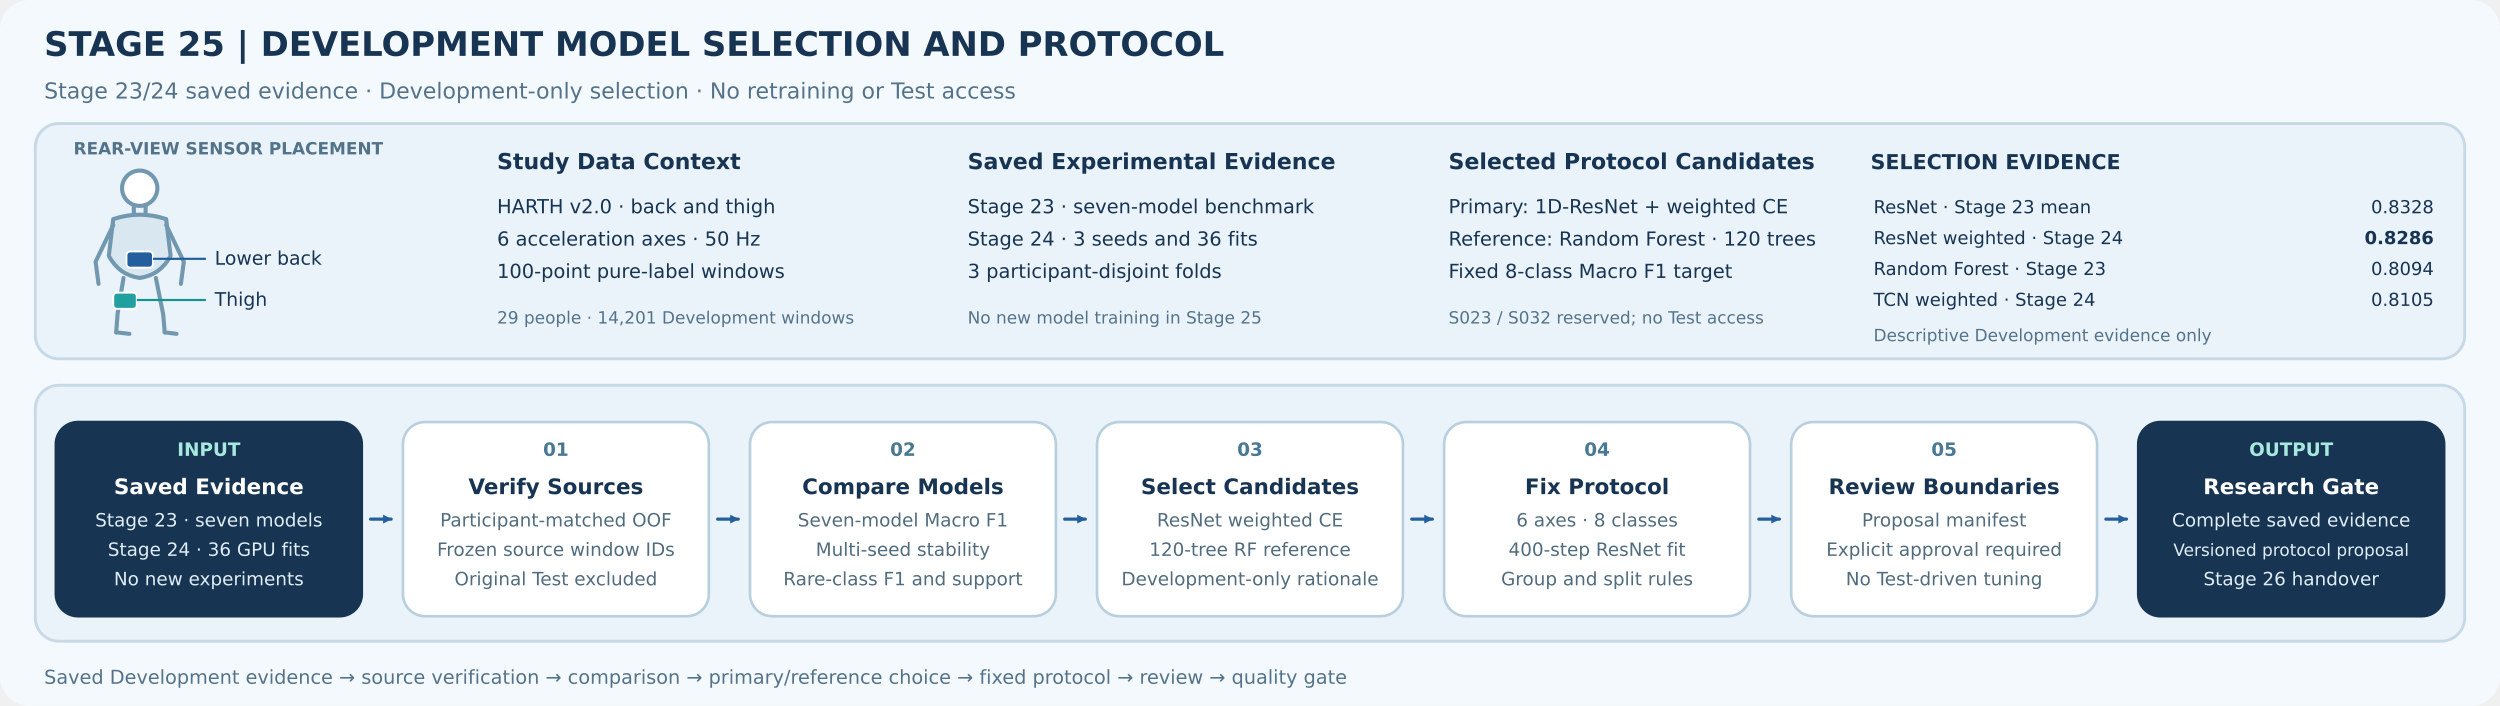
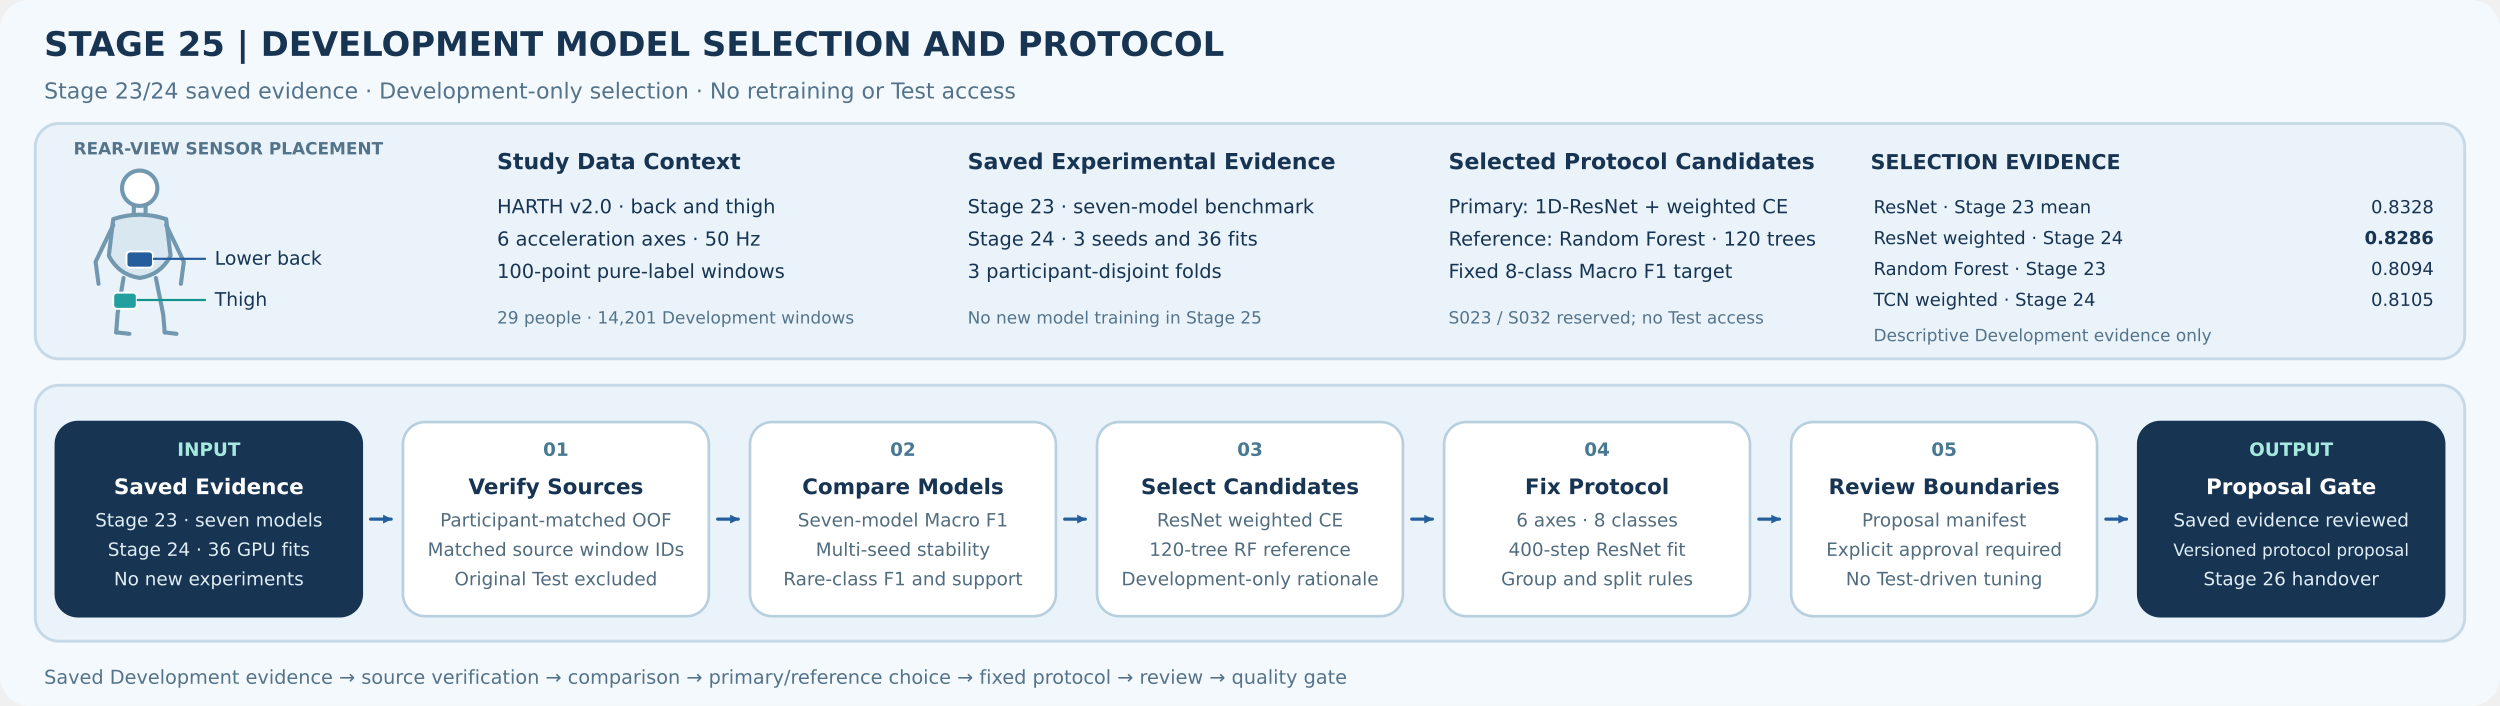
<svg xmlns="http://www.w3.org/2000/svg" width="1700" height="480" viewBox="0 0 1700 480" role="img" aria-labelledby="title desc">
  <defs>
    <marker id="small-arrow" markerUnits="userSpaceOnUse" markerWidth="6" markerHeight="6" refX="5.5" refY="3" orient="auto">
      <path d="M0 0 L6 3 L0 6 Z" fill="#245E9D" />
    </marker>
  </defs>
  <rect width="1700" height="480" rx="20" fill="#F4F9FD" />
  <g font-family="DejaVu Sans, Arial, sans-serif">
    <text x="30" y="38" font-size="23" font-weight="700" fill="#173453">STAGE 25 | DEVELOPMENT MODEL SELECTION AND PROTOCOL</text>
    <text x="30" y="67" font-size="15" fill="#54738A">Stage 23/24 saved evidence · Development-only selection · No retraining or Test access</text>
    <rect x="24" y="84" width="1652" height="160" rx="16" fill="#EAF3FA" stroke="#C7D9E6" stroke-width="2" />
    <rect x="24" y="262" width="1652" height="174" rx="16" fill="#EAF3FA" stroke="#C7D9E6" stroke-width="2" />
    <g aria-label="Rear-view two-sensor placement, completely within context panel">
      <text x="50" y="105" font-size="11.5" font-weight="700" fill="#53738A">REAR-VIEW SENSOR PLACEMENT</text>
      <g stroke="#7298B0" stroke-width="2.8" stroke-linecap="round" stroke-linejoin="round">
        <circle cx="95" cy="128" r="12" fill="#FFFFFF" />
        <path d="M91 140 L91 147 M99 140 L99 147" fill="none" />
        <path d="M77 149 Q95 143 113 149 L116 174 Q109 187 95 189 Q81 187 74 174 Z" fill="#D9E7F1" />
        <path d="M77 153 L65 178 L67 193 M113 153 L125 178 L123 193" fill="none" />
        <path d="M84 189 L80 213 L79 226 M106 189 L111 214 L112 226" fill="none" />
        <path d="M79 226 L88 227 M112 226 L120 227" fill="none" />
      </g>
      <rect x="86" y="171" width="18" height="11" rx="2.5" fill="#245E9D" stroke="#FFFFFF" stroke-width="1.3" />
      <rect x="77" y="199" width="16" height="11" rx="2.5" fill="#22A0A0" stroke="#FFFFFF" stroke-width="1.3" />
      <path d="M104 176 H140" stroke="#245E9D" stroke-width="1.5" />
      <text x="146" y="180" font-size="12.8" fill="#173453">Lower back</text>
      <path d="M93 204 H140" stroke="#15938F" stroke-width="1.5" />
      <text x="146" y="208" font-size="12.8" fill="#173453">Thigh</text>
    </g>
    <g>
      <text x="338" y="115" font-size="15" font-weight="700" fill="#173453">Study Data Context</text>
      <text x="338" y="145" font-size="13.2" fill="#173453">HARTH v2.0 · back and thigh</text>
      <text x="338" y="167" font-size="13.2" fill="#173453">6 acceleration axes · 50 Hz</text>
      <text x="338" y="189" font-size="13.2" fill="#173453">100-point pure-label windows</text>
      <text x="338" y="220" font-size="11.5" fill="#54738A">29 people · 14,201 Development windows</text>
    </g>
    <g>
      <text x="658" y="115" font-size="15" font-weight="700" fill="#173453">Saved Experimental Evidence</text>
      <text x="658" y="145" font-size="13.2" fill="#173453">Stage 23 · seven-model benchmark</text>
      <text x="658" y="167" font-size="13.2" fill="#173453">Stage 24 · 3 seeds and 36 fits</text>
      <text x="658" y="189" font-size="13.2" fill="#173453">3 participant-disjoint folds</text>
      <text x="658" y="220" font-size="11.5" fill="#54738A">No new model training in Stage 25</text>
    </g>
    <g>
      <text x="985" y="115" font-size="15" font-weight="700" fill="#173453">Selected Protocol Candidates</text>
      <text x="985" y="145" font-size="13.2" fill="#173453">Primary: 1D-ResNet + weighted CE</text>
      <text x="985" y="167" font-size="13.2" fill="#173453">Reference: Random Forest · 120 trees</text>
      <text x="985" y="189" font-size="13.2" fill="#173453">Fixed 8-class Macro F1 target</text>
      <text x="985" y="220" font-size="11.5" fill="#54738A">S023 / S032 reserved; no Test access</text>
    </g>
    <g>
      <text x="1272" y="115" font-size="14" font-weight="700" fill="#173453">SELECTION EVIDENCE</text>
      <text x="1274" y="145" font-size="12.2" fill="#173453">ResNet · Stage 23 mean</text>
      <text x="1655" y="145" font-size="12.2" fill="#173453" text-anchor="end">0.8328</text>
      <text x="1274" y="166" font-size="12.2" fill="#173453">ResNet weighted · Stage 24</text>
      <text x="1655" y="166" font-size="12.2" font-weight="700" fill="#173453" text-anchor="end">0.8286</text>
      <text x="1274" y="187" font-size="12.2" fill="#173453">Random Forest · Stage 23</text>
      <text x="1655" y="187" font-size="12.2" fill="#173453" text-anchor="end">0.8094</text>
      <text x="1274" y="208" font-size="12.2" fill="#173453">TCN weighted · Stage 24</text>
      <text x="1655" y="208" font-size="12.2" fill="#173453" text-anchor="end">0.8105</text>
      <text x="1274" y="232" font-size="11.5" fill="#54738A">Descriptive Development evidence only</text>
    </g>
    <g aria-label="Six equal left-to-right connectors">
      <path d="M252 353 H266" fill="none" stroke="#245E9D" stroke-width="2.2" stroke-linecap="round" marker-end="url(#small-arrow)" />
      <path d="M488 353 H502" fill="none" stroke="#245E9D" stroke-width="2.2" stroke-linecap="round" marker-end="url(#small-arrow)" />
      <path d="M724 353 H738" fill="none" stroke="#245E9D" stroke-width="2.2" stroke-linecap="round" marker-end="url(#small-arrow)" />
      <path d="M960 353 H974" fill="none" stroke="#245E9D" stroke-width="2.2" stroke-linecap="round" marker-end="url(#small-arrow)" />
      <path d="M1196 353 H1210" fill="none" stroke="#245E9D" stroke-width="2.2" stroke-linecap="round" marker-end="url(#small-arrow)" />
      <path d="M1432 353 H1446" fill="none" stroke="#245E9D" stroke-width="2.2" stroke-linecap="round" marker-end="url(#small-arrow)" />
    </g>
    <g aria-label="Seven model-selection and protocol steps">
      <g class="process-block">
        <rect x="38" y="287" width="208" height="132" rx="15" fill="#173453" stroke="#173453" stroke-width="1.8" />
        <text x="142" y="310" text-anchor="middle" font-size="12.5" font-weight="700" fill="#A7E9DF">INPUT</text>
        <text x="142" y="336" text-anchor="middle" font-size="14.6" font-weight="700" fill="#FFFFFF">Saved Evidence</text>
        <text x="142" y="358" text-anchor="middle" font-size="12.5" fill="#DFEDF4">Stage 23 · seven models</text>
        <text x="142" y="378" text-anchor="middle" font-size="12.5" fill="#DFEDF4">Stage 24 · 36 GPU fits</text>
        <text x="142" y="398" text-anchor="middle" font-size="12.5" fill="#DFEDF4">No new experiments</text>
      </g>
      <g class="process-block">
        <rect x="274" y="287" width="208" height="132" rx="15" fill="#FFFFFF" stroke="#B8CFDE" stroke-width="1.8" />
        <text x="378" y="310" text-anchor="middle" font-size="12.5" font-weight="700" fill="#497992">01</text>
        <text x="378" y="336" text-anchor="middle" font-size="14.6" font-weight="700" fill="#173453">Verify Sources</text>
        <text x="378" y="358" text-anchor="middle" font-size="12.5" fill="#506C7E">Participant-matched OOF</text>
-         <text x="378" y="378" text-anchor="middle" font-size="12.5" fill="#506C7E">Frozen source window IDs</text>
+         <text x="378" y="378" text-anchor="middle" font-size="12.5" fill="#506C7E">Matched source window IDs</text>
        <text x="378" y="398" text-anchor="middle" font-size="12.5" fill="#506C7E">Original Test excluded</text>
      </g>
      <g class="process-block">
        <rect x="510" y="287" width="208" height="132" rx="15" fill="#FFFFFF" stroke="#B8CFDE" stroke-width="1.8" />
        <text x="614" y="310" text-anchor="middle" font-size="12.5" font-weight="700" fill="#497992">02</text>
        <text x="614" y="336" text-anchor="middle" font-size="14.6" font-weight="700" fill="#173453">Compare Models</text>
        <text x="614" y="358" text-anchor="middle" font-size="12.5" fill="#506C7E">Seven-model Macro F1</text>
        <text x="614" y="378" text-anchor="middle" font-size="12.5" fill="#506C7E">Multi-seed stability</text>
        <text x="614" y="398" text-anchor="middle" font-size="12.5" fill="#506C7E">Rare-class F1 and support</text>
      </g>
      <g class="process-block">
        <rect x="746" y="287" width="208" height="132" rx="15" fill="#FFFFFF" stroke="#B8CFDE" stroke-width="1.8" />
        <text x="850" y="310" text-anchor="middle" font-size="12.5" font-weight="700" fill="#497992">03</text>
        <text x="850" y="336" text-anchor="middle" font-size="14.6" font-weight="700" fill="#173453">Select Candidates</text>
        <text x="850" y="358" text-anchor="middle" font-size="12.5" fill="#506C7E">ResNet weighted CE</text>
        <text x="850" y="378" text-anchor="middle" font-size="12.5" fill="#506C7E">120-tree RF reference</text>
        <text x="850" y="398" text-anchor="middle" font-size="12.5" fill="#506C7E">Development-only rationale</text>
      </g>
      <g class="process-block">
        <rect x="982" y="287" width="208" height="132" rx="15" fill="#FFFFFF" stroke="#B8CFDE" stroke-width="1.8" />
        <text x="1086" y="310" text-anchor="middle" font-size="12.5" font-weight="700" fill="#497992">04</text>
        <text x="1086" y="336" text-anchor="middle" font-size="14.6" font-weight="700" fill="#173453">Fix Protocol</text>
        <text x="1086" y="358" text-anchor="middle" font-size="12.5" fill="#506C7E">6 axes · 8 classes</text>
        <text x="1086" y="378" text-anchor="middle" font-size="12.5" fill="#506C7E">400-step ResNet fit</text>
        <text x="1086" y="398" text-anchor="middle" font-size="12.5" fill="#506C7E">Group and split rules</text>
      </g>
      <g class="process-block">
        <rect x="1218" y="287" width="208" height="132" rx="15" fill="#FFFFFF" stroke="#B8CFDE" stroke-width="1.8" />
        <text x="1322" y="310" text-anchor="middle" font-size="12.5" font-weight="700" fill="#497992">05</text>
        <text x="1322" y="336" text-anchor="middle" font-size="14.6" font-weight="700" fill="#173453">Review Boundaries</text>
        <text x="1322" y="358" text-anchor="middle" font-size="12.5" fill="#506C7E">Proposal manifest</text>
        <text x="1322" y="378" text-anchor="middle" font-size="12.5" fill="#506C7E">Explicit approval required</text>
        <text x="1322" y="398" text-anchor="middle" font-size="12.5" fill="#506C7E">No Test-driven tuning</text>
      </g>
      <g class="process-block">
        <rect x="1454" y="287" width="208" height="132" rx="15" fill="#173453" stroke="#173453" stroke-width="1.8" />
        <text x="1558" y="310" text-anchor="middle" font-size="12.5" font-weight="700" fill="#A7E9DF">OUTPUT</text>
-         <text x="1558" y="336" text-anchor="middle" font-size="14.6" font-weight="700" fill="#FFFFFF">Research Gate</text>
-         <text x="1558" y="358" text-anchor="middle" font-size="12.5" fill="#DFEDF4">Complete saved evidence</text>
+         <text x="1558" y="336" text-anchor="middle" font-size="14.6" font-weight="700" fill="#FFFFFF">Proposal Gate</text>
+         <text x="1558" y="358" text-anchor="middle" font-size="12.5" fill="#DFEDF4">Saved evidence reviewed</text>
        <text x="1558" y="378" text-anchor="middle" font-size="11.5" fill="#DFEDF4">Versioned protocol proposal</text>
        <text x="1558" y="398" text-anchor="middle" font-size="12.5" fill="#DFEDF4">Stage 26 handover</text>
      </g>
    </g>
    <text x="30" y="465" font-size="13.1" fill="#54738A">Saved Development evidence → source verification → comparison → primary/reference choice → fixed protocol → review → quality gate</text>
  </g>
</svg>
